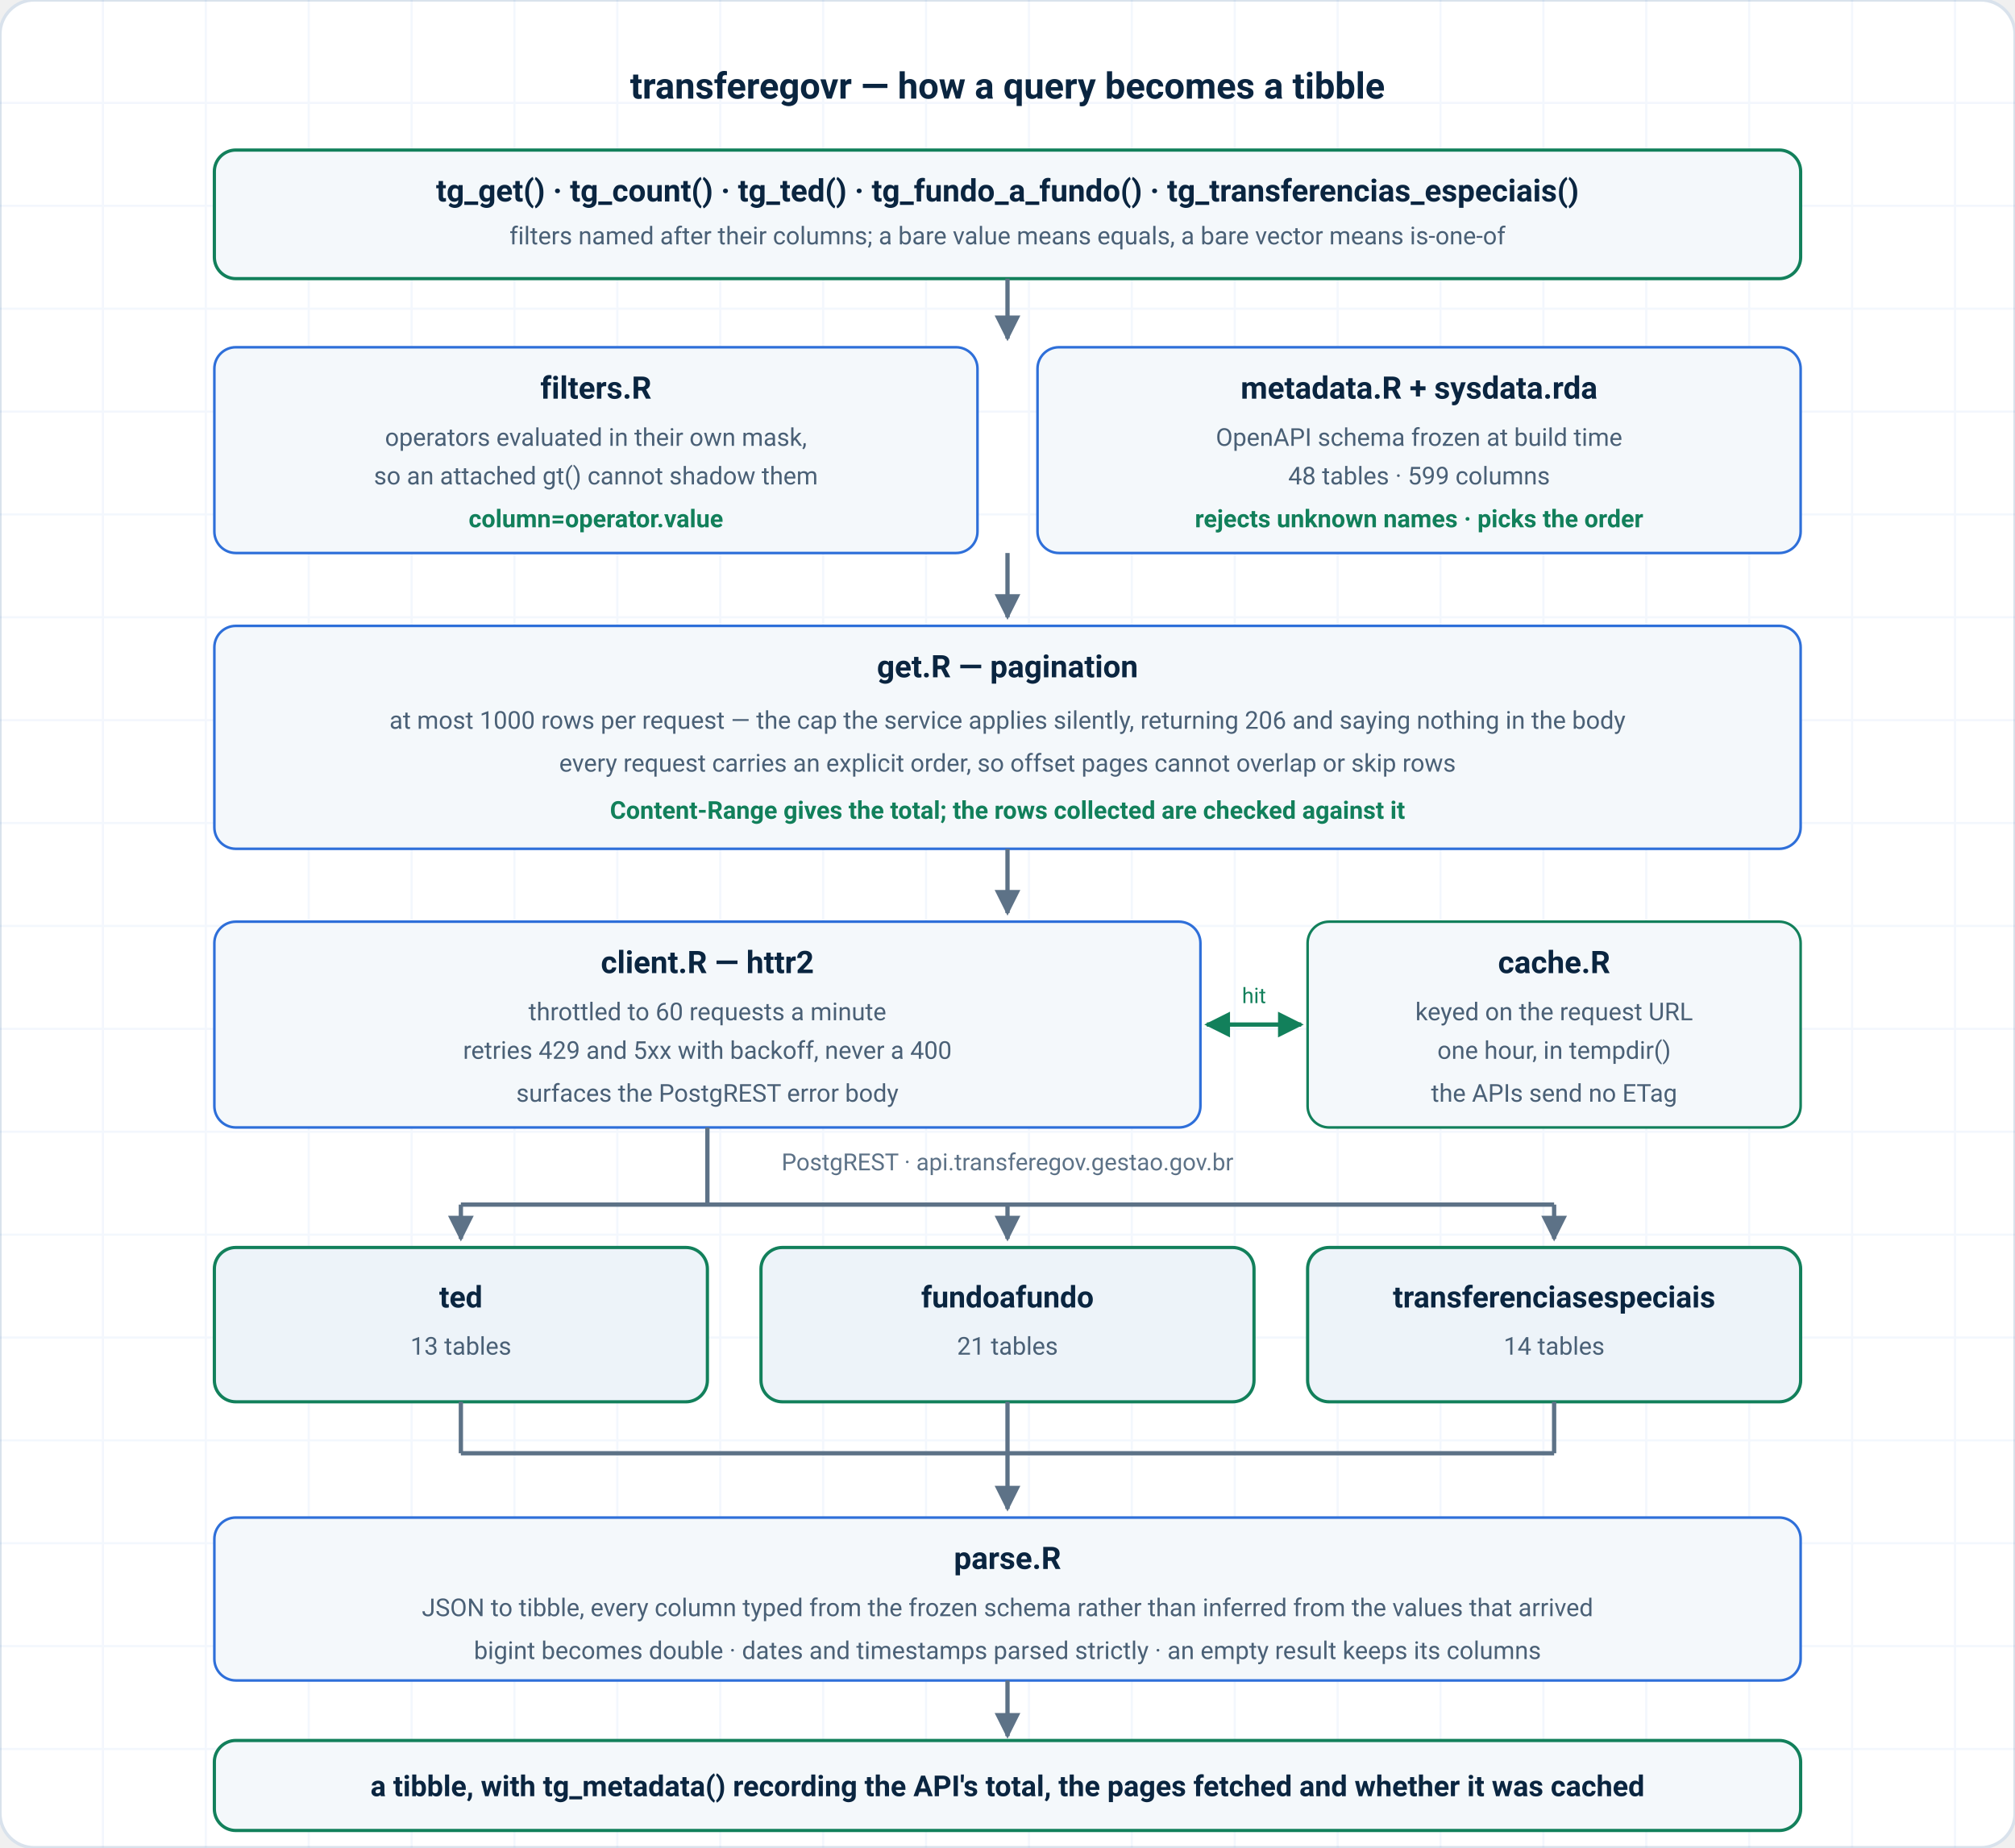
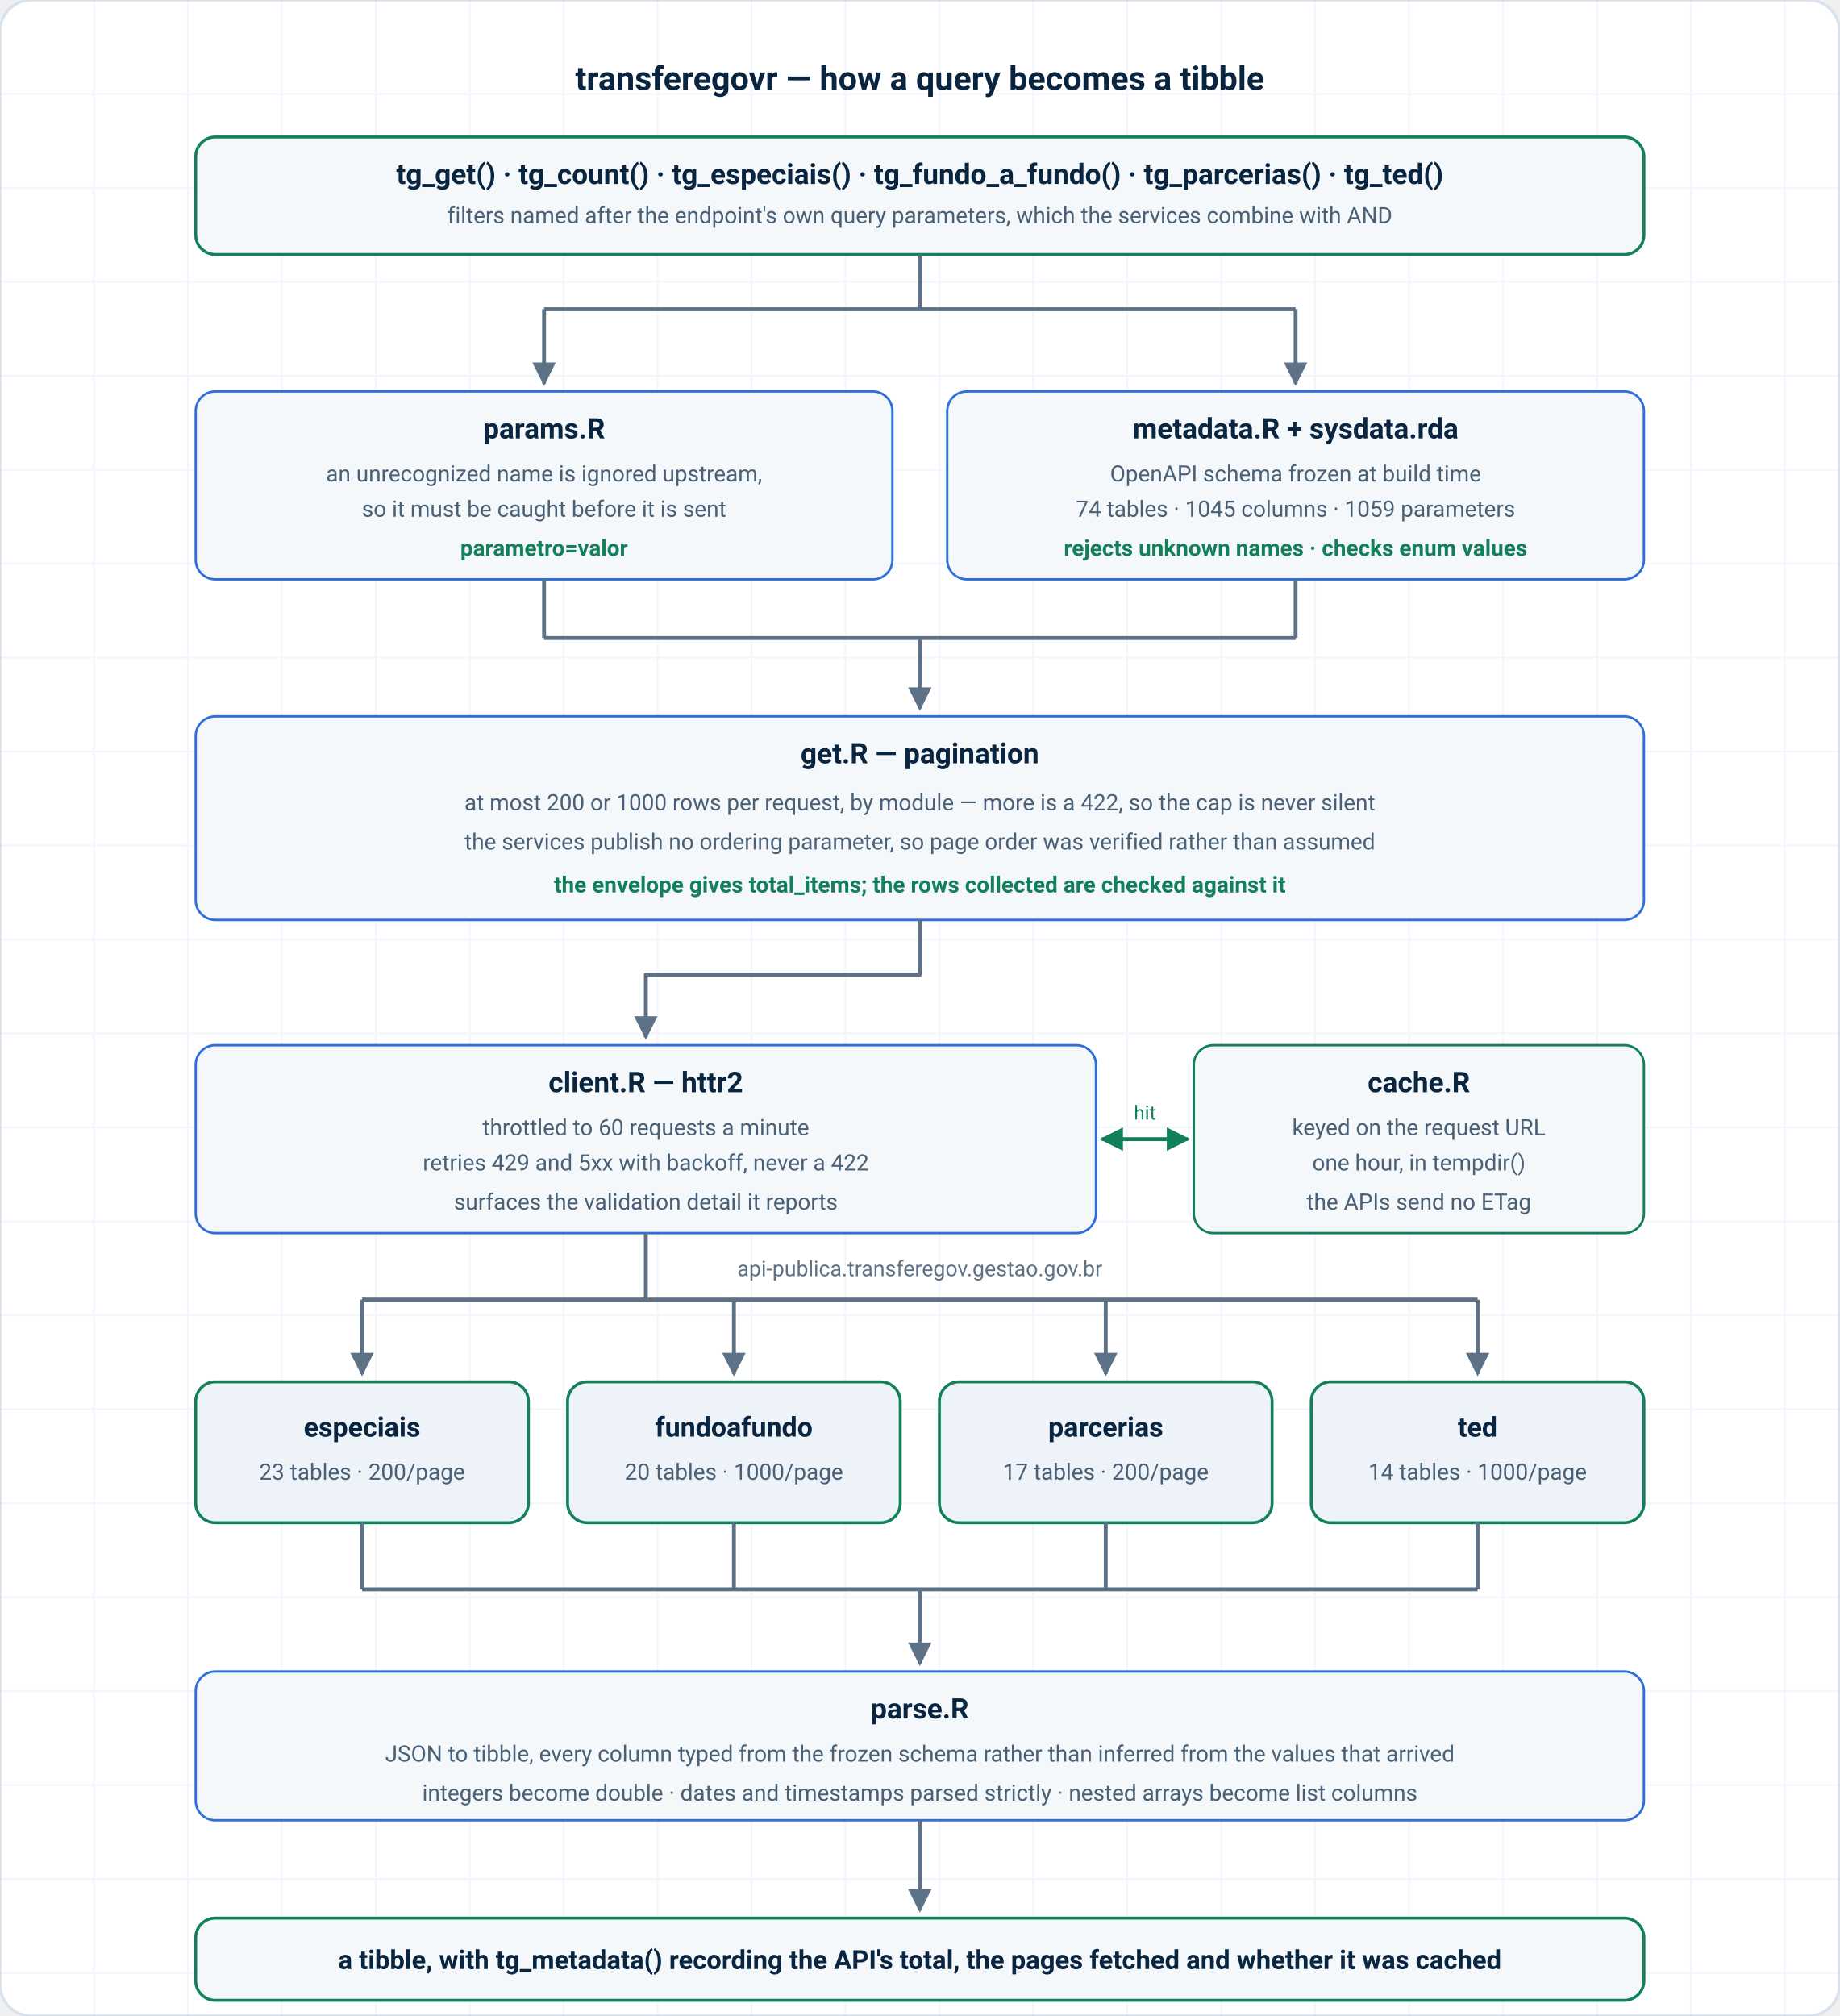
- <svg xmlns="http://www.w3.org/2000/svg" viewBox="0 0 940 862" width="940" height="862" role="img" aria-labelledby="arch-title arch-desc" font-family="ui-sans-serif, system-ui, -apple-system, 'Segoe UI', Roboto, Helvetica, Arial, sans-serif">
+ <svg xmlns="http://www.w3.org/2000/svg" viewBox="0 0 940 1030" width="940" height="1030" role="img" aria-labelledby="arch-title arch-desc" font-family="ui-sans-serif, system-ui, -apple-system, 'Segoe UI', Roboto, Helvetica, Arial, sans-serif">
  <defs>
    <marker id="arrow" viewBox="0 0 10 10" refX="9" refY="5" markerWidth="6" markerHeight="6" orient="auto-start-reverse">
      <path d="M0 0L10 5L0 10Z" fill="#5D7287" />
    </marker>
    <marker id="arrow-accent" viewBox="0 0 10 10" refX="9" refY="5" markerWidth="6" markerHeight="6" orient="auto-start-reverse">
      <path d="M0 0L10 5L0 10Z" fill="#12805B" />
    </marker>
  </defs>
-   <rect width="940" height="862" rx="16" fill="#FFFFFF" stroke="#D9E2EC" stroke-width="1.5" />
+   <rect width="940" height="1030" rx="16" fill="#FFFFFF" stroke="#D9E2EC" stroke-width="1.5" />
  <g fill="none" stroke="#2E6FD9" stroke-width="1" opacity="0.06">
-     <path d="M0 48H940M0 96H940M0 144H940M0 192H940M0 240H940M0 288H940M0 336H940M0 384H940M0 432H940M0 480H940M0 528H940M0 576H940M0 624H940M0 672H940M0 720H940M0 768H940M0 816H940M48 0V862M96 0V862M144 0V862M192 0V862M240 0V862M288 0V862M336 0V862M384 0V862M432 0V862M480 0V862M528 0V862M576 0V862M624 0V862M672 0V862M720 0V862M768 0V862M816 0V862M864 0V862M912 0V862" />
+     <path d="M0 48H940M0 96H940M0 144H940M0 192H940M0 240H940M0 288H940M0 336H940M0 384H940M0 432H940M0 480H940M0 528H940M0 576H940M0 624H940M0 672H940M0 720H940M0 768H940M0 816H940M0 864H940M0 912H940M0 960H940M0 1008H940M48 0V1030M96 0V1030M144 0V1030M192 0V1030M240 0V1030M288 0V1030M336 0V1030M384 0V1030M432 0V1030M480 0V1030M528 0V1030M576 0V1030M624 0V1030M672 0V1030M720 0V1030M768 0V1030M816 0V1030M864 0V1030M912 0V1030" />
  </g>
  <text x="470" y="46" text-anchor="middle" fill="#0A2540" font-size="17" font-weight="700">
    transferegovr — how a query becomes a tibble
  </text>
  <rect x="100" y="70" width="740" height="60" rx="10" fill="#F4F8FB" stroke="#12805B" stroke-width="1.5" />
  <text x="470" y="94" text-anchor="middle" fill="#0A2540" font-size="14.5" font-weight="700">
-     tg_get() · tg_count() · tg_ted() · tg_fundo_a_fundo() · tg_transferencias_especiais()
+     tg_get() · tg_count() · tg_especiais() · tg_fundo_a_fundo() · tg_parcerias() · tg_ted()
  </text>
  <text x="470" y="114" text-anchor="middle" fill="#4A6076" font-size="11.5">
-     filters named after their columns; a bare value means equals, a bare vector means is-one-of
-   </text>
-   <path d="M470 130V158" stroke="#5D7287" stroke-width="2" marker-end="url(#arrow)" />
-   <rect x="100" y="162" width="356" height="96" rx="10" fill="#F4F8FB" stroke="#2E6FD9" stroke-width="1.2" />
-   <text x="278" y="186" text-anchor="middle" fill="#0A2540" font-size="14.5" font-weight="700">filters.R</text>
-   <text x="278" y="208" text-anchor="middle" fill="#4A6076" font-size="11.5">operators evaluated in their own mask,</text>
-   <text x="278" y="226" text-anchor="middle" fill="#4A6076" font-size="11.5">so an attached gt() cannot shadow them</text>
-   <text x="278" y="246" text-anchor="middle" fill="#12805B" font-size="11.5" font-weight="600">column=operator.value</text>
-   <rect x="484" y="162" width="356" height="96" rx="10" fill="#F4F8FB" stroke="#2E6FD9" stroke-width="1.2" />
-   <text x="662" y="186" text-anchor="middle" fill="#0A2540" font-size="14.5" font-weight="700">metadata.R + sysdata.rda</text>
-   <text x="662" y="208" text-anchor="middle" fill="#4A6076" font-size="11.5">OpenAPI schema frozen at build time</text>
-   <text x="662" y="226" text-anchor="middle" fill="#4A6076" font-size="11.5">48 tables · 599 columns</text>
-   <text x="662" y="246" text-anchor="middle" fill="#12805B" font-size="11.5" font-weight="600">rejects unknown names · picks the order</text>
-   <path d="M470 258V288" stroke="#5D7287" stroke-width="2" marker-end="url(#arrow)" />
-   <rect x="100" y="292" width="740" height="104" rx="10" fill="#F4F8FB" stroke="#2E6FD9" stroke-width="1.2" />
-   <text x="470" y="316" text-anchor="middle" fill="#0A2540" font-size="14.5" font-weight="700">get.R — pagination</text>
-   <text x="470" y="340" text-anchor="middle" fill="#4A6076" font-size="11.5">
-     at most 1000 rows per request — the cap the service applies silently, returning 206 and saying nothing in the body
-   </text>
-   <text x="470" y="360" text-anchor="middle" fill="#4A6076" font-size="11.5">
-     every request carries an explicit order, so offset pages cannot overlap or skip rows
-   </text>
-   <text x="470" y="382" text-anchor="middle" fill="#12805B" font-size="11.5" font-weight="600">
-     Content-Range gives the total; the rows collected are checked against it
-   </text>
-   <path d="M470 396V426" stroke="#5D7287" stroke-width="2" marker-end="url(#arrow)" />
-   <rect x="100" y="430" width="460" height="96" rx="10" fill="#F4F8FB" stroke="#2E6FD9" stroke-width="1.2" />
-   <text x="330" y="454" text-anchor="middle" fill="#0A2540" font-size="14.5" font-weight="700">client.R — httr2</text>
-   <text x="330" y="476" text-anchor="middle" fill="#4A6076" font-size="11.5">throttled to 60 requests a minute</text>
-   <text x="330" y="494" text-anchor="middle" fill="#4A6076" font-size="11.5">retries 429 and 5xx with backoff, never a 400</text>
-   <text x="330" y="514" text-anchor="middle" fill="#4A6076" font-size="11.5">surfaces the PostgREST error body</text>
-   <rect x="610" y="430" width="230" height="96" rx="10" fill="#F4F8FB" stroke="#12805B" stroke-width="1.2" />
-   <text x="725" y="454" text-anchor="middle" fill="#0A2540" font-size="14.5" font-weight="700">cache.R</text>
-   <text x="725" y="476" text-anchor="middle" fill="#4A6076" font-size="11.5">keyed on the request URL</text>
-   <text x="725" y="494" text-anchor="middle" fill="#4A6076" font-size="11.5">one hour, in tempdir()</text>
-   <text x="725" y="514" text-anchor="middle" fill="#4A6076" font-size="11.5">the APIs send no ETag</text>
-   <path d="M563 478H607" stroke="#12805B" stroke-width="2" marker-start="url(#arrow-accent)" marker-end="url(#arrow-accent)" />
-   <text x="585" y="468" text-anchor="middle" fill="#12805B" font-size="10">hit</text>
-   <text x="470" y="546" text-anchor="middle" fill="#5D7287" font-size="11">
-     PostgREST · api.transferegov.gestao.gov.br
+     filters named after the endpoint's own query parameters, which the services combine with AND
  </text>
  <g fill="none" stroke="#5D7287" stroke-width="2" stroke-linejoin="round">
-     <path d="M330 526V562" />
-     <path d="M215 562H725" />
+     <path d="M470 130V158" />
+     <path d="M278 158H662" />
+     <path d="M278 158V196" marker-end="url(#arrow)" />
+     <path d="M662 158V196" marker-end="url(#arrow)" />
+   </g>
+   <rect x="100" y="200" width="356" height="96" rx="10" fill="#F4F8FB" stroke="#2E6FD9" stroke-width="1.2" />
+   <text x="278" y="224" text-anchor="middle" fill="#0A2540" font-size="14.5" font-weight="700">params.R</text>
+   <text x="278" y="246" text-anchor="middle" fill="#4A6076" font-size="11.5">an unrecognized name is ignored upstream,</text>
+   <text x="278" y="264" text-anchor="middle" fill="#4A6076" font-size="11.5">so it must be caught before it is sent</text>
+   <text x="278" y="284" text-anchor="middle" fill="#12805B" font-size="11.5" font-weight="600">parametro=valor</text>
+   <rect x="484" y="200" width="356" height="96" rx="10" fill="#F4F8FB" stroke="#2E6FD9" stroke-width="1.2" />
+   <text x="662" y="224" text-anchor="middle" fill="#0A2540" font-size="14.5" font-weight="700">metadata.R + sysdata.rda</text>
+   <text x="662" y="246" text-anchor="middle" fill="#4A6076" font-size="11.5">OpenAPI schema frozen at build time</text>
+   <text x="662" y="264" text-anchor="middle" fill="#4A6076" font-size="11.5">74 tables · 1045 columns · 1059 parameters</text>
+   <text x="662" y="284" text-anchor="middle" fill="#12805B" font-size="11.5" font-weight="600">rejects unknown names · checks enum values</text>
+   <g fill="none" stroke="#5D7287" stroke-width="2" stroke-linejoin="round">
+     <path d="M278 296V326" />
+     <path d="M662 296V326" />
+     <path d="M278 326H662" />
+     <path d="M470 326V362" marker-end="url(#arrow)" />
+   </g>
+   <rect x="100" y="366" width="740" height="104" rx="10" fill="#F4F8FB" stroke="#2E6FD9" stroke-width="1.2" />
+   <text x="470" y="390" text-anchor="middle" fill="#0A2540" font-size="14.5" font-weight="700">get.R — pagination</text>
+   <text x="470" y="414" text-anchor="middle" fill="#4A6076" font-size="11.5">
+     at most 200 or 1000 rows per request, by module — more is a 422, so the cap is never silent
+   </text>
+   <text x="470" y="434" text-anchor="middle" fill="#4A6076" font-size="11.5">
+     the services publish no ordering parameter, so page order was verified rather than assumed
+   </text>
+   <text x="470" y="456" text-anchor="middle" fill="#12805B" font-size="11.5" font-weight="600">
+     the envelope gives total_items; the rows collected are checked against it
+   </text>
+   <path d="M470 470V498H330V530" fill="none" stroke="#5D7287" stroke-width="2" stroke-linejoin="round" marker-end="url(#arrow)" />
+   <rect x="100" y="534" width="460" height="96" rx="10" fill="#F4F8FB" stroke="#2E6FD9" stroke-width="1.2" />
+   <text x="330" y="558" text-anchor="middle" fill="#0A2540" font-size="14.5" font-weight="700">client.R — httr2</text>
+   <text x="330" y="580" text-anchor="middle" fill="#4A6076" font-size="11.5">throttled to 60 requests a minute</text>
+   <text x="330" y="598" text-anchor="middle" fill="#4A6076" font-size="11.5">retries 429 and 5xx with backoff, never a 422</text>
+   <text x="330" y="618" text-anchor="middle" fill="#4A6076" font-size="11.5">surfaces the validation detail it reports</text>
+   <rect x="610" y="534" width="230" height="96" rx="10" fill="#F4F8FB" stroke="#12805B" stroke-width="1.2" />
+   <text x="725" y="558" text-anchor="middle" fill="#0A2540" font-size="14.5" font-weight="700">cache.R</text>
+   <text x="725" y="580" text-anchor="middle" fill="#4A6076" font-size="11.5">keyed on the request URL</text>
+   <text x="725" y="598" text-anchor="middle" fill="#4A6076" font-size="11.5">one hour, in tempdir()</text>
+   <text x="725" y="618" text-anchor="middle" fill="#4A6076" font-size="11.5">the APIs send no ETag</text>
+   <path d="M563 582H607" stroke="#12805B" stroke-width="2" marker-start="url(#arrow-accent)" marker-end="url(#arrow-accent)" />
+   <text x="585" y="572" text-anchor="middle" fill="#12805B" font-size="10">hit</text>
+   <text x="470" y="652" text-anchor="middle" fill="#5D7287" font-size="11">
+     api-publica.transferegov.gestao.gov.br
+   </text>
+   <g fill="none" stroke="#5D7287" stroke-width="2" stroke-linejoin="round">
+     <path d="M330 630V664" />
+     <path d="M185 664H755" />
  </g>
  <g fill="none" stroke="#5D7287" stroke-width="2">
-     <path d="M215 562V578" marker-end="url(#arrow)" />
-     <path d="M470 562V578" marker-end="url(#arrow)" />
-     <path d="M725 562V578" marker-end="url(#arrow)" />
+     <path d="M185 664V702" marker-end="url(#arrow)" />
+     <path d="M375 664V702" marker-end="url(#arrow)" />
+     <path d="M565 664V702" marker-end="url(#arrow)" />
+     <path d="M755 664V702" marker-end="url(#arrow)" />
  </g>
-   <rect x="100" y="582" width="230" height="72" rx="10" fill="#EDF3F9" stroke="#12805B" stroke-width="1.5" />
-   <text x="215" y="610" text-anchor="middle" fill="#0A2540" font-size="14" font-weight="700">ted</text>
-   <text x="215" y="632" text-anchor="middle" fill="#4A6076" font-size="11.5">13 tables</text>
-   <rect x="355" y="582" width="230" height="72" rx="10" fill="#EDF3F9" stroke="#12805B" stroke-width="1.5" />
-   <text x="470" y="610" text-anchor="middle" fill="#0A2540" font-size="14" font-weight="700">fundoafundo</text>
-   <text x="470" y="632" text-anchor="middle" fill="#4A6076" font-size="11.5">21 tables</text>
-   <rect x="610" y="582" width="230" height="72" rx="10" fill="#EDF3F9" stroke="#12805B" stroke-width="1.5" />
-   <text x="725" y="610" text-anchor="middle" fill="#0A2540" font-size="14" font-weight="700">transferenciasespeciais</text>
-   <text x="725" y="632" text-anchor="middle" fill="#4A6076" font-size="11.5">14 tables</text>
+   <rect x="100" y="706" width="170" height="72" rx="10" fill="#EDF3F9" stroke="#12805B" stroke-width="1.5" />
+   <text x="185" y="734" text-anchor="middle" fill="#0A2540" font-size="14" font-weight="700">especiais</text>
+   <text x="185" y="756" text-anchor="middle" fill="#4A6076" font-size="11.5">23 tables · 200/page</text>
+   <rect x="290" y="706" width="170" height="72" rx="10" fill="#EDF3F9" stroke="#12805B" stroke-width="1.5" />
+   <text x="375" y="734" text-anchor="middle" fill="#0A2540" font-size="14" font-weight="700">fundoafundo</text>
+   <text x="375" y="756" text-anchor="middle" fill="#4A6076" font-size="11.5">20 tables · 1000/page</text>
+   <rect x="480" y="706" width="170" height="72" rx="10" fill="#EDF3F9" stroke="#12805B" stroke-width="1.5" />
+   <text x="565" y="734" text-anchor="middle" fill="#0A2540" font-size="14" font-weight="700">parcerias</text>
+   <text x="565" y="756" text-anchor="middle" fill="#4A6076" font-size="11.5">17 tables · 200/page</text>
+   <rect x="670" y="706" width="170" height="72" rx="10" fill="#EDF3F9" stroke="#12805B" stroke-width="1.5" />
+   <text x="755" y="734" text-anchor="middle" fill="#0A2540" font-size="14" font-weight="700">ted</text>
+   <text x="755" y="756" text-anchor="middle" fill="#4A6076" font-size="11.5">14 tables · 1000/page</text>
  <g fill="none" stroke="#5D7287" stroke-width="2" stroke-linejoin="round">
-     <path d="M215 654V678" />
-     <path d="M470 654V678" />
-     <path d="M725 654V678" />
-     <path d="M215 678H725" />
-     <path d="M470 678V704" marker-end="url(#arrow)" />
+     <path d="M185 778V812" />
+     <path d="M375 778V812" />
+     <path d="M565 778V812" />
+     <path d="M755 778V812" />
+     <path d="M185 812H755" />
+     <path d="M470 812V850" marker-end="url(#arrow)" />
  </g>
-   <rect x="100" y="708" width="740" height="76" rx="10" fill="#F4F8FB" stroke="#2E6FD9" stroke-width="1.2" />
-   <text x="470" y="732" text-anchor="middle" fill="#0A2540" font-size="14.5" font-weight="700">parse.R</text>
-   <text x="470" y="754" text-anchor="middle" fill="#4A6076" font-size="11.5">
+   <rect x="100" y="854" width="740" height="76" rx="10" fill="#F4F8FB" stroke="#2E6FD9" stroke-width="1.2" />
+   <text x="470" y="878" text-anchor="middle" fill="#0A2540" font-size="14.5" font-weight="700">parse.R</text>
+   <text x="470" y="900" text-anchor="middle" fill="#4A6076" font-size="11.5">
    JSON to tibble, every column typed from the frozen schema rather than inferred from the values that arrived
  </text>
-   <text x="470" y="774" text-anchor="middle" fill="#4A6076" font-size="11.5">
-     bigint becomes double · dates and timestamps parsed strictly · an empty result keeps its columns
+   <text x="470" y="920" text-anchor="middle" fill="#4A6076" font-size="11.5">
+     integers become double · dates and timestamps parsed strictly · nested arrays become list columns
  </text>
-   <path d="M470 784V810" stroke="#5D7287" stroke-width="2" marker-end="url(#arrow)" />
-   <rect x="100" y="812" width="740" height="42" rx="10" fill="#F4F8FB" stroke="#12805B" stroke-width="1.5" />
-   <text x="470" y="838" text-anchor="middle" fill="#0A2540" font-size="13.5" font-weight="700">
+   <path d="M470 930V976" stroke="#5D7287" stroke-width="2" marker-end="url(#arrow)" />
+   <rect x="100" y="980" width="740" height="42" rx="10" fill="#F4F8FB" stroke="#12805B" stroke-width="1.5" />
+   <text x="470" y="1006" text-anchor="middle" fill="#0A2540" font-size="13.5" font-weight="700">
    a tibble, with tg_metadata() recording the API's total, the pages fetched and whether it was cached
  </text>
</svg>
